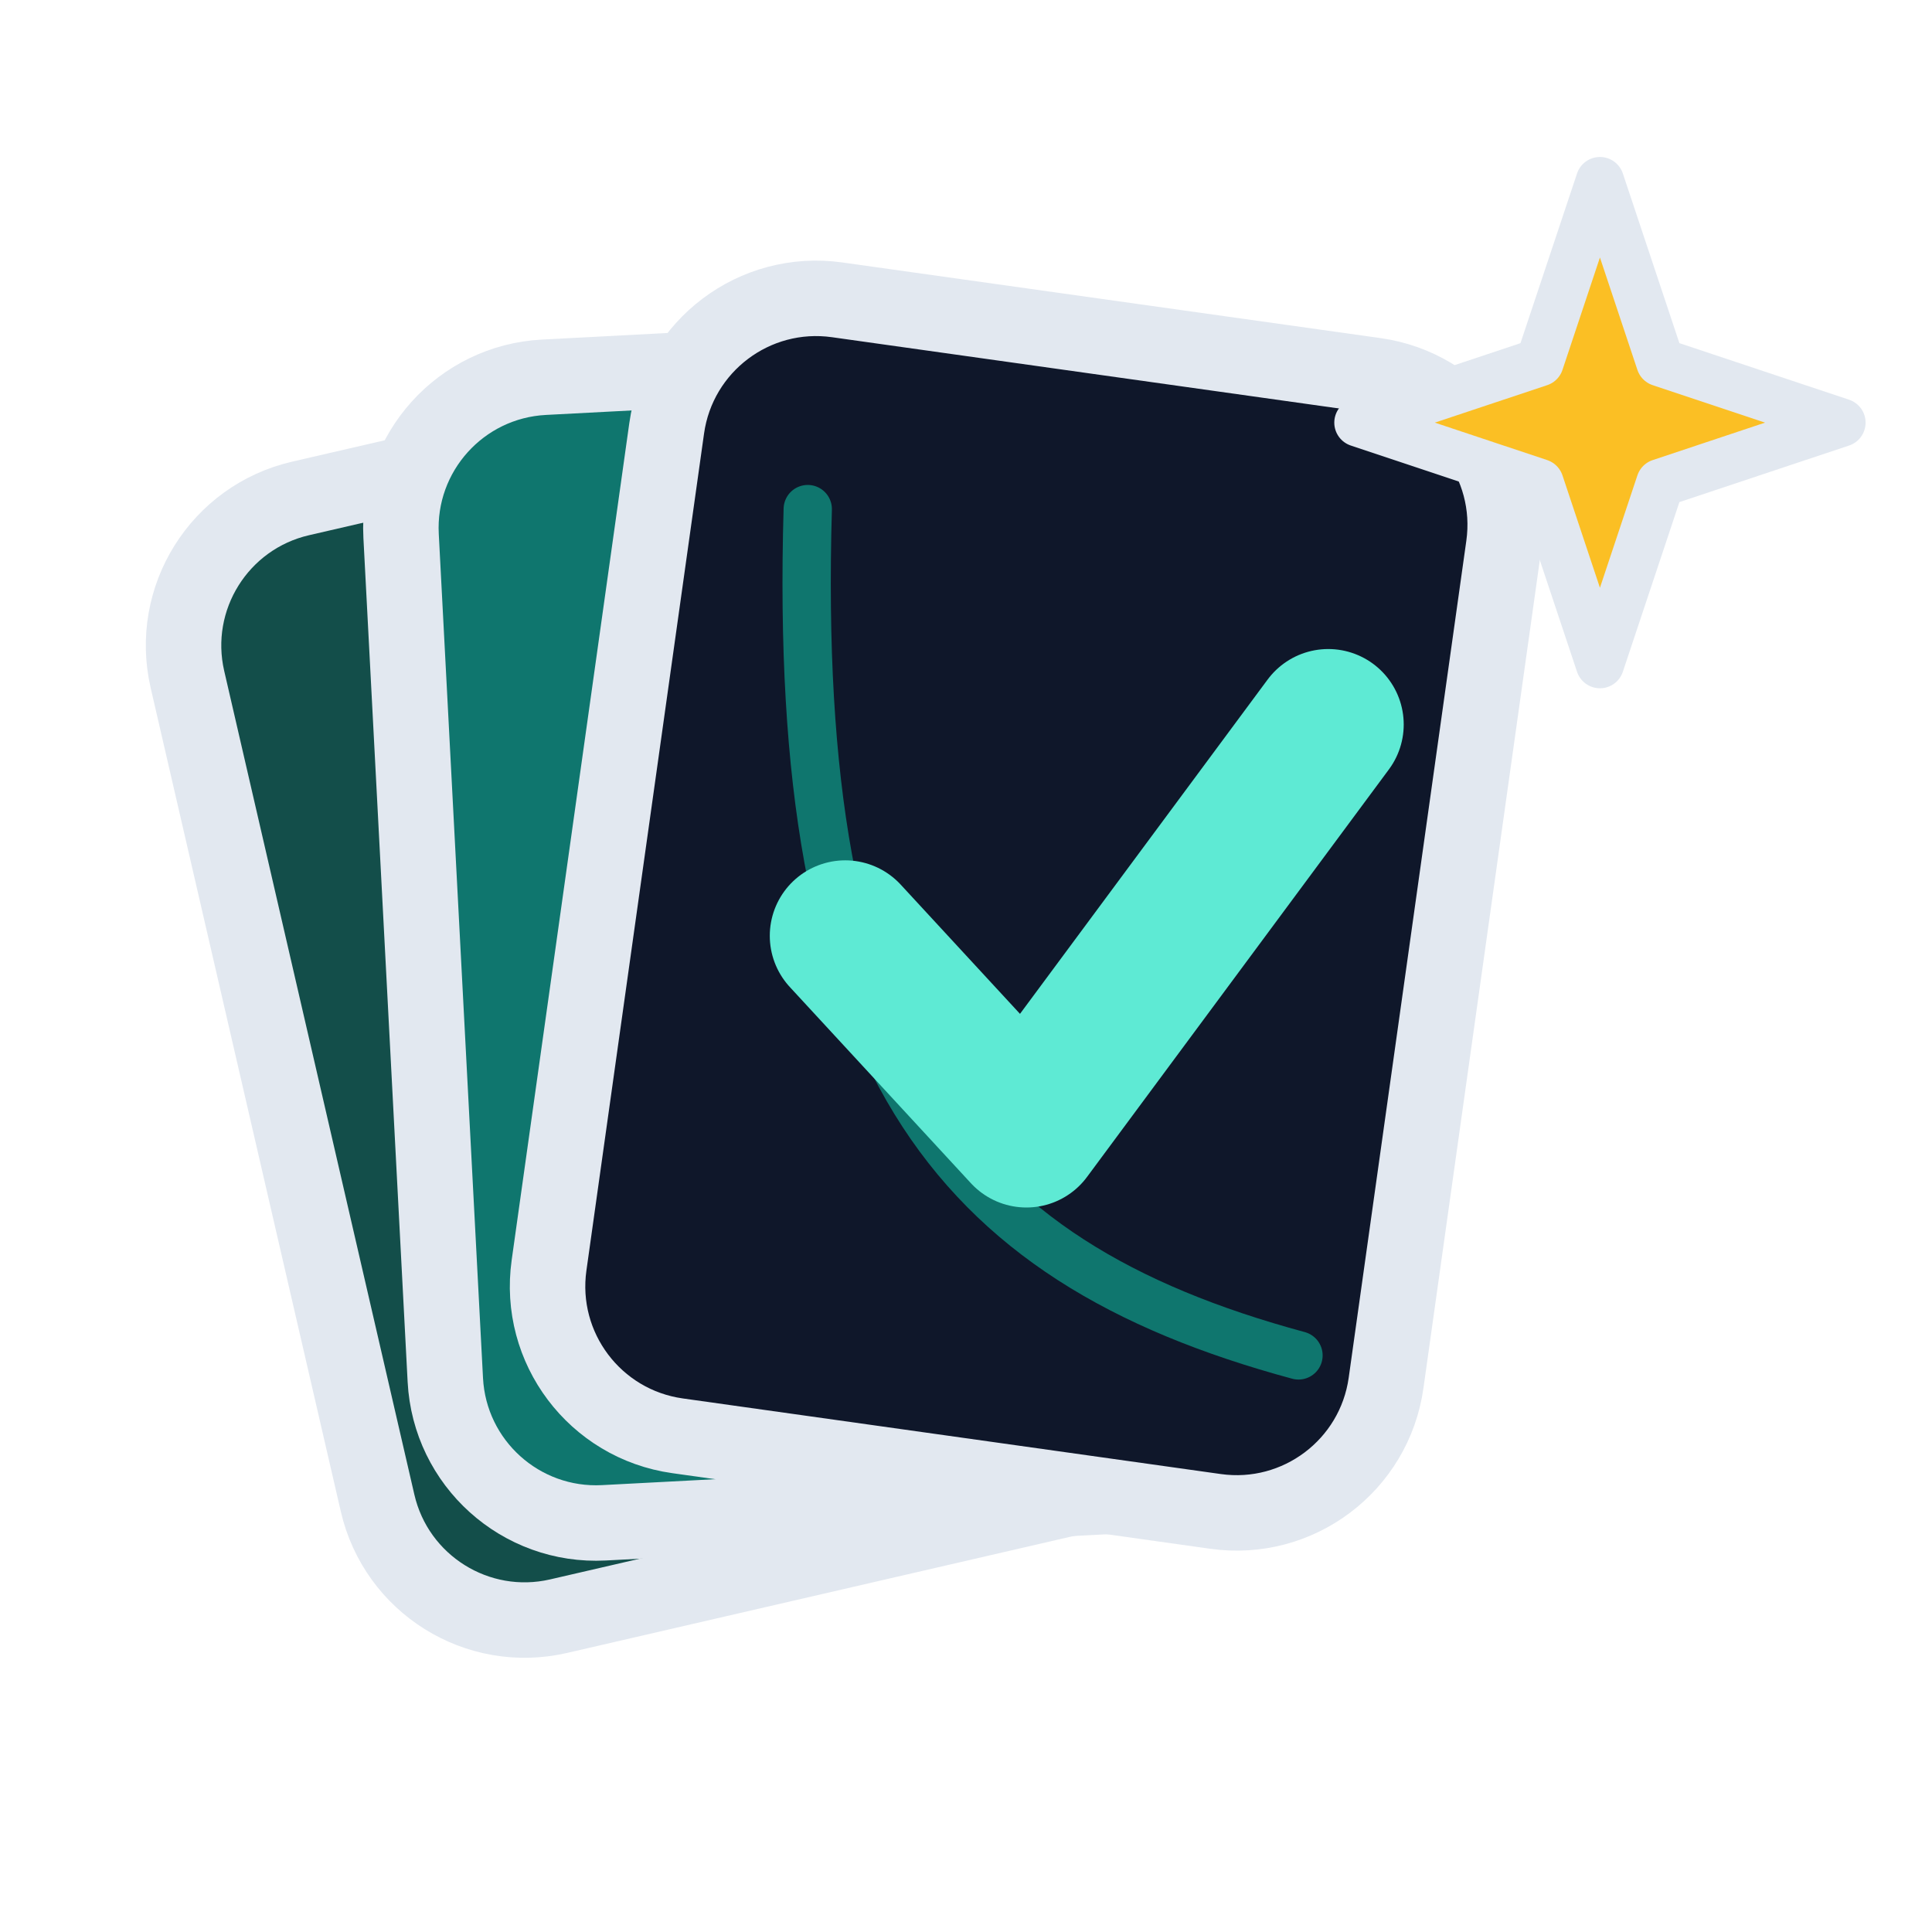
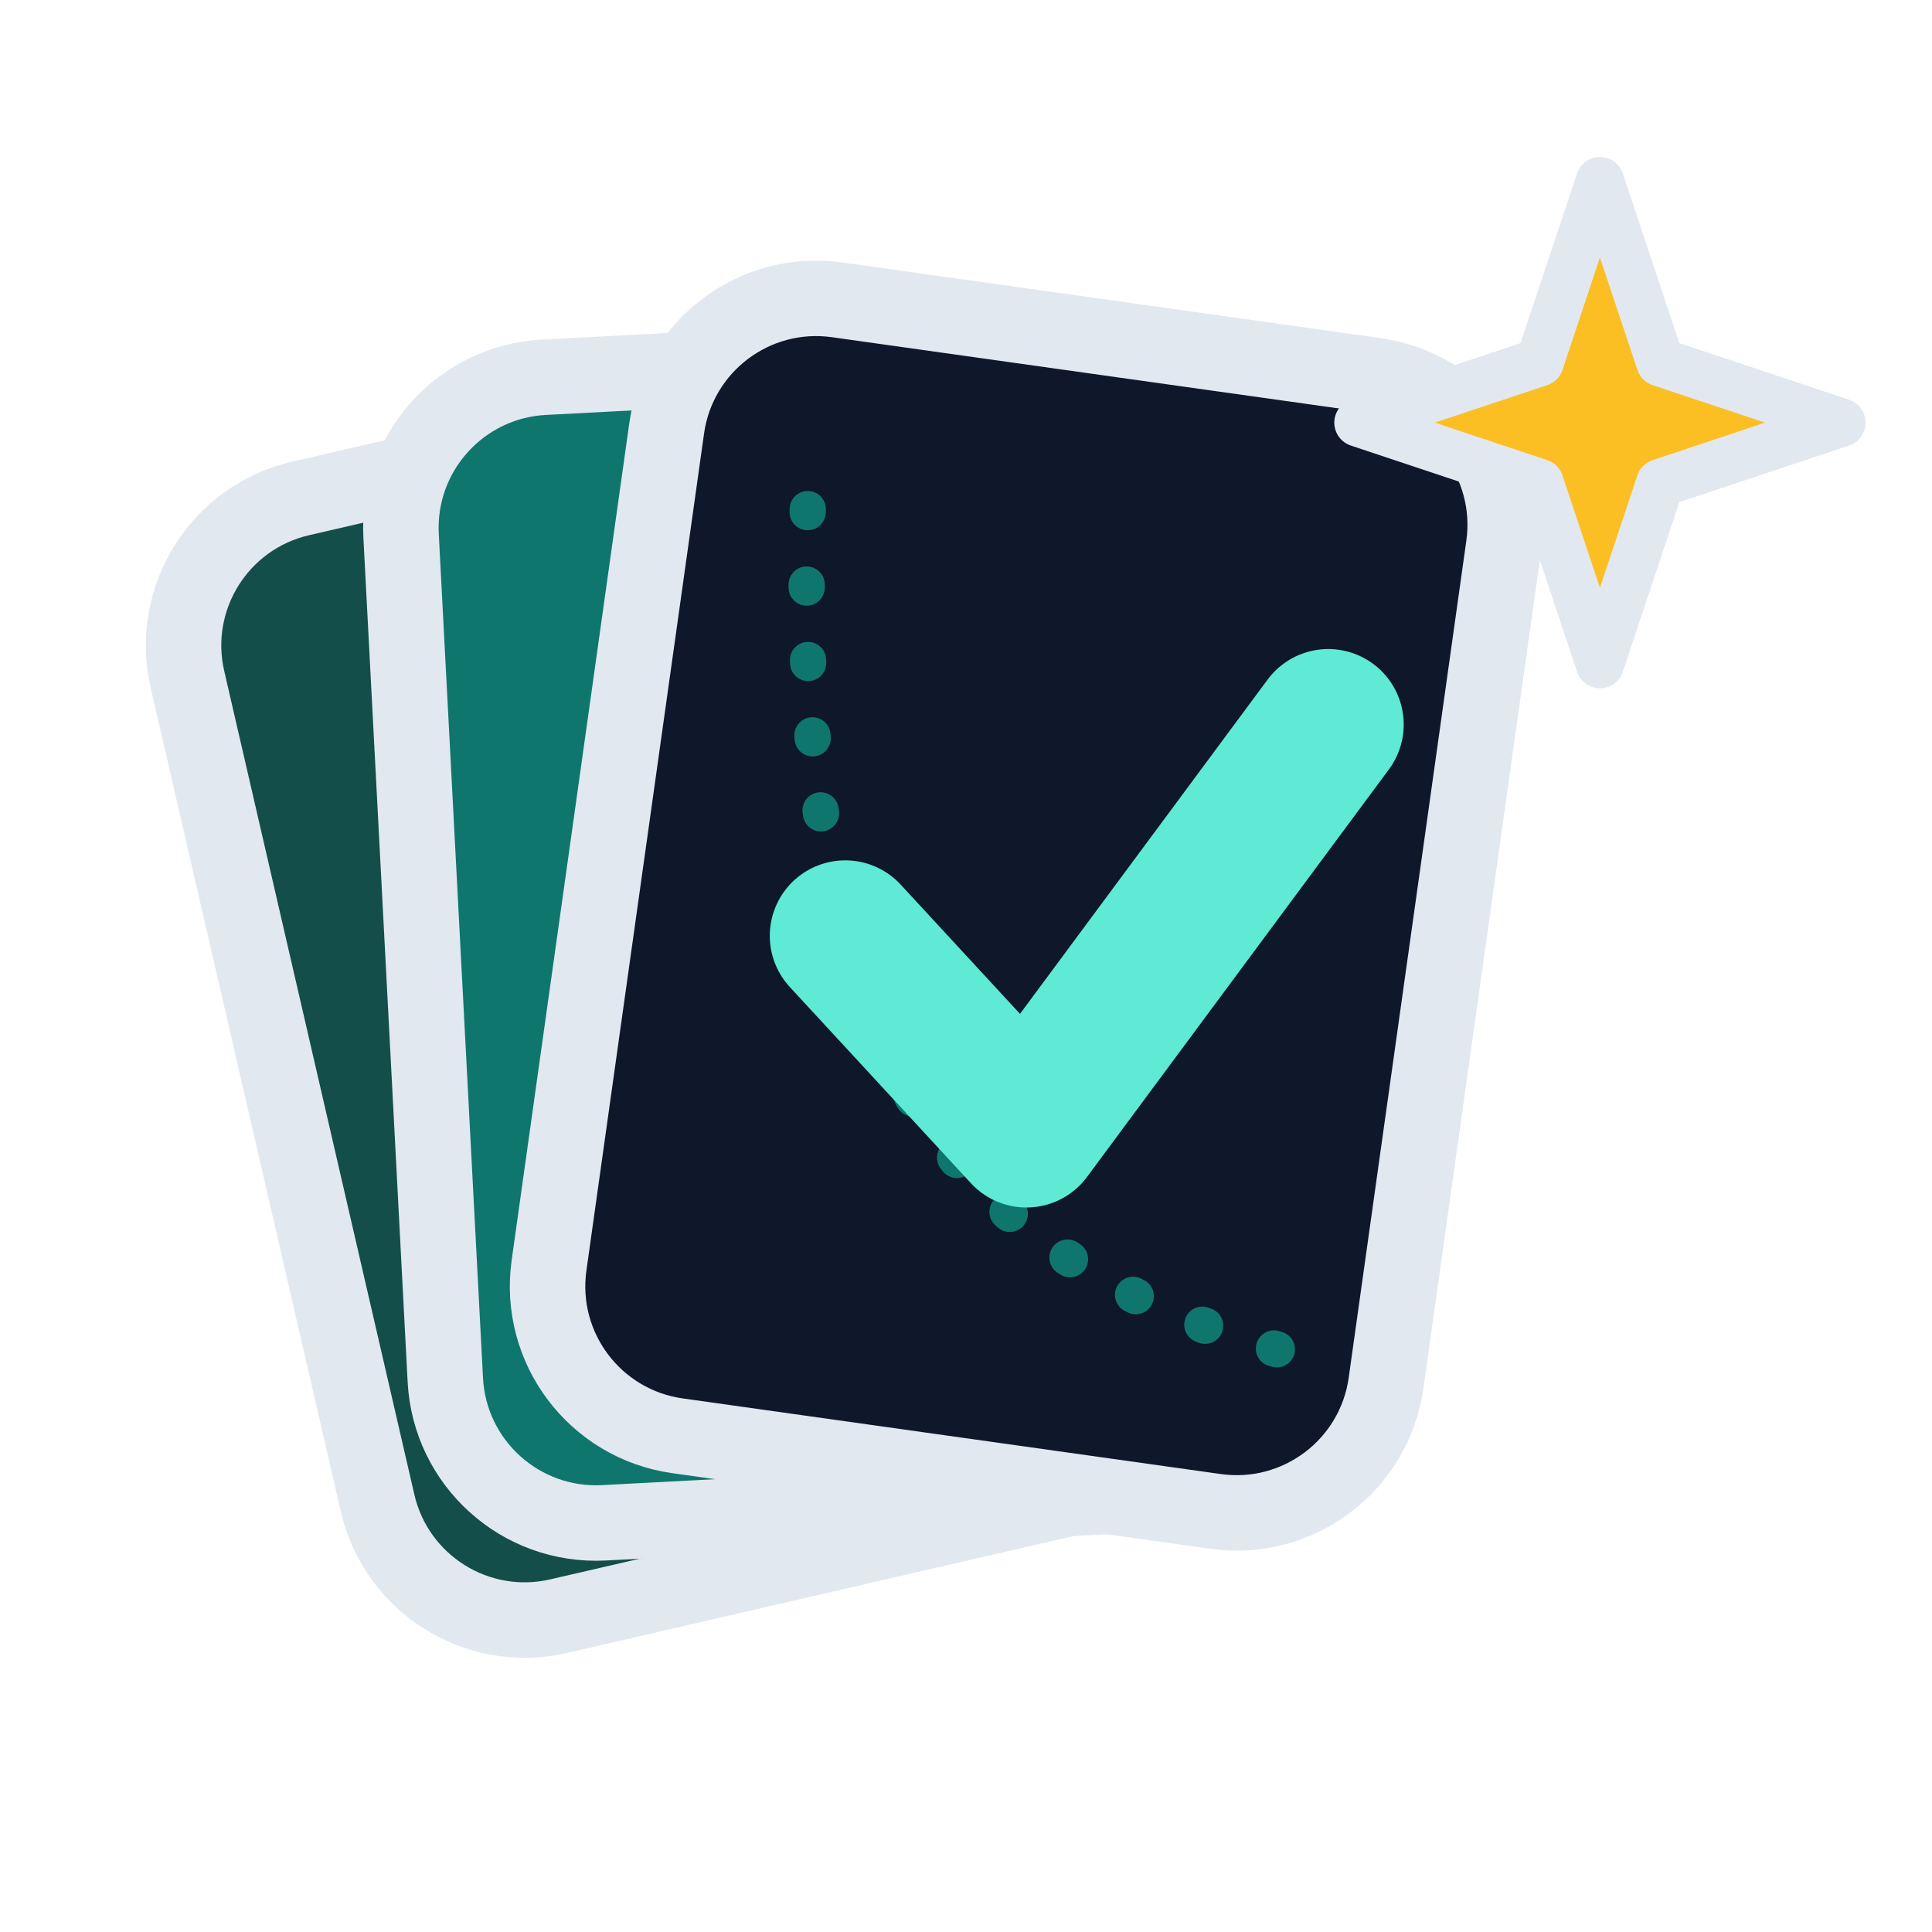
<svg xmlns="http://www.w3.org/2000/svg" viewBox="0 0 64 64" role="img" aria-labelledby="t">
  <rect x="9" y="14" width="28" height="38" rx="5" transform="rotate(-13 23 33)" fill="#134E4A" stroke="#E2E8F0" stroke-width="2.5" />
  <rect x="14" y="12" width="28" height="38" rx="5" transform="rotate(-3 28 31)" fill="#0F766E" stroke="#E2E8F0" stroke-width="2.5" />
  <rect x="20" y="11" width="28" height="38" rx="5" transform="rotate(8 34 30)" fill="#0F172A" stroke="#E2E8F0" stroke-width="2.5" />
-   <path d="M25 18 C27 36 33 42 45 43.5" transform="rotate(8 34 30)" fill="none" stroke="#0F766E" stroke-width="1.6" stroke-linecap="round" />
+   <path d="M25 18 C27 36 33 42 45 43.5" transform="rotate(8 34 30)" fill="none" stroke="#0F766E" stroke-width="1.2" stroke-dasharray="0.1 2.4" stroke-linecap="round" />
  <path d="M28 31 L34 37.5 L44 24" fill="none" stroke="#5EEAD4" stroke-width="5" stroke-linecap="round" stroke-linejoin="round" />
  <path d="M53 6 L55 12 L61 14 L55 16 L53 22 L51 16 L45 14 L51 12 Z" fill="#FBBF24" stroke="#E2E8F0" stroke-width="1.6" stroke-linejoin="round" />
</svg>
